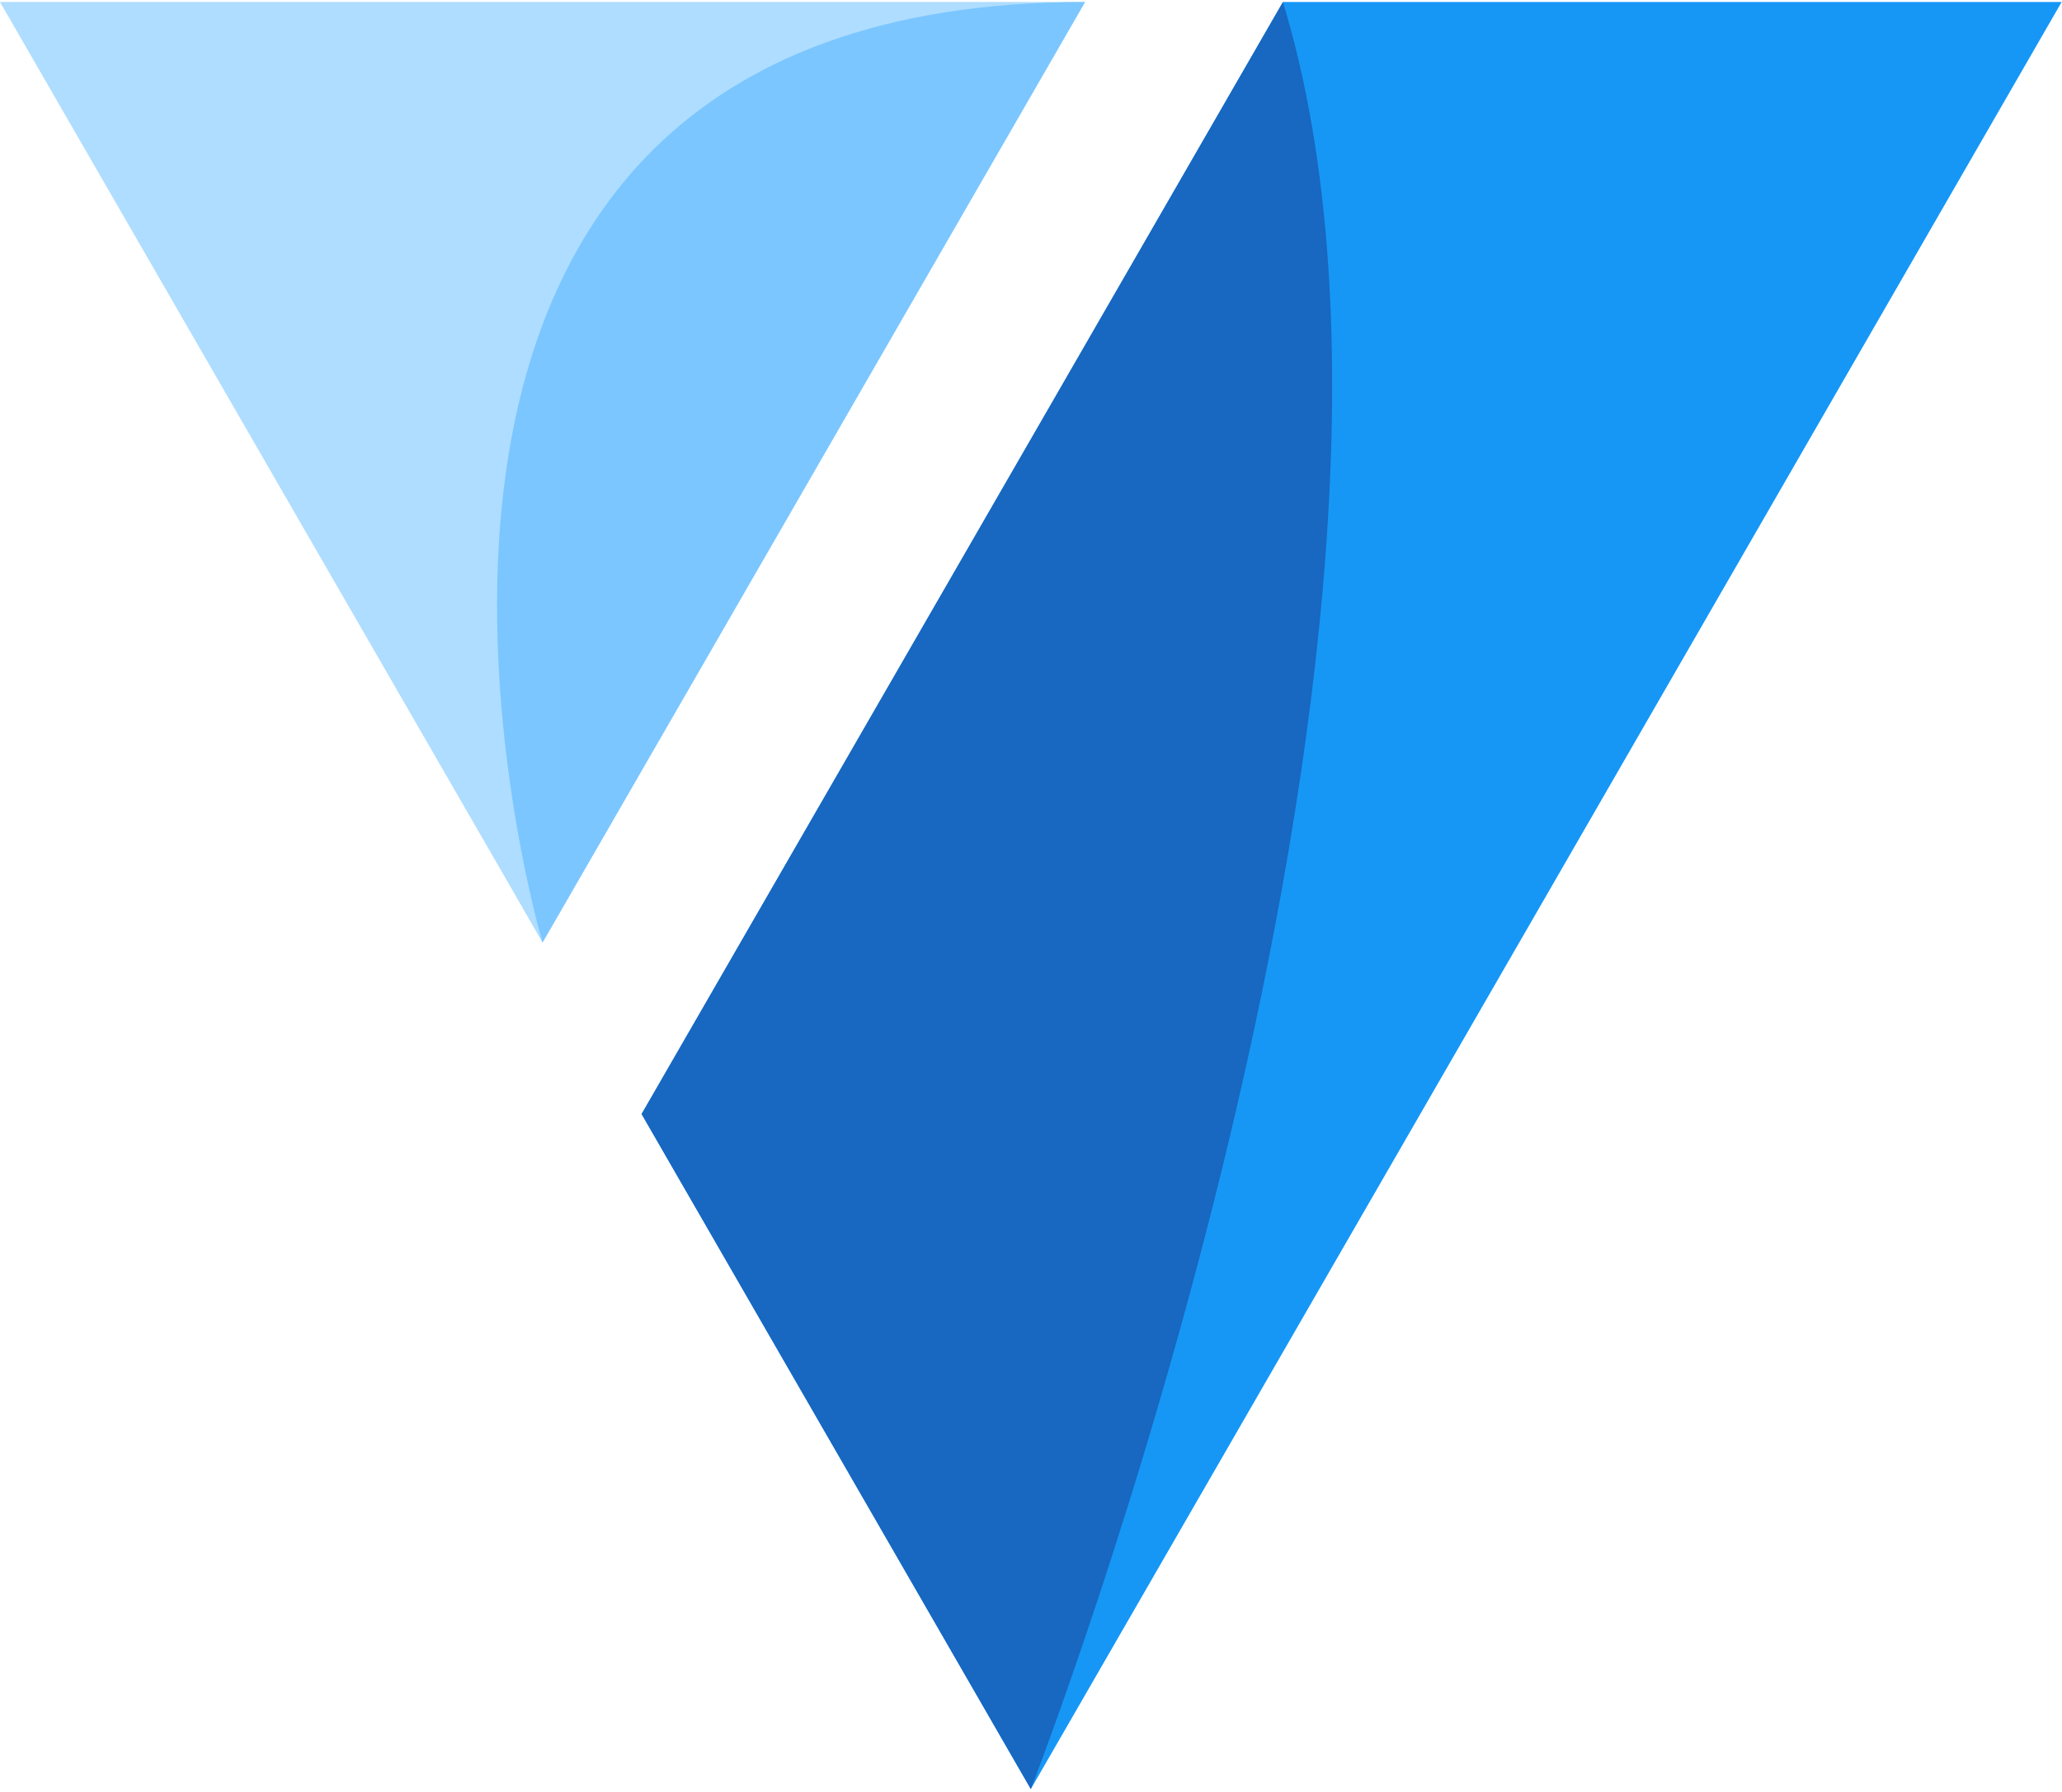
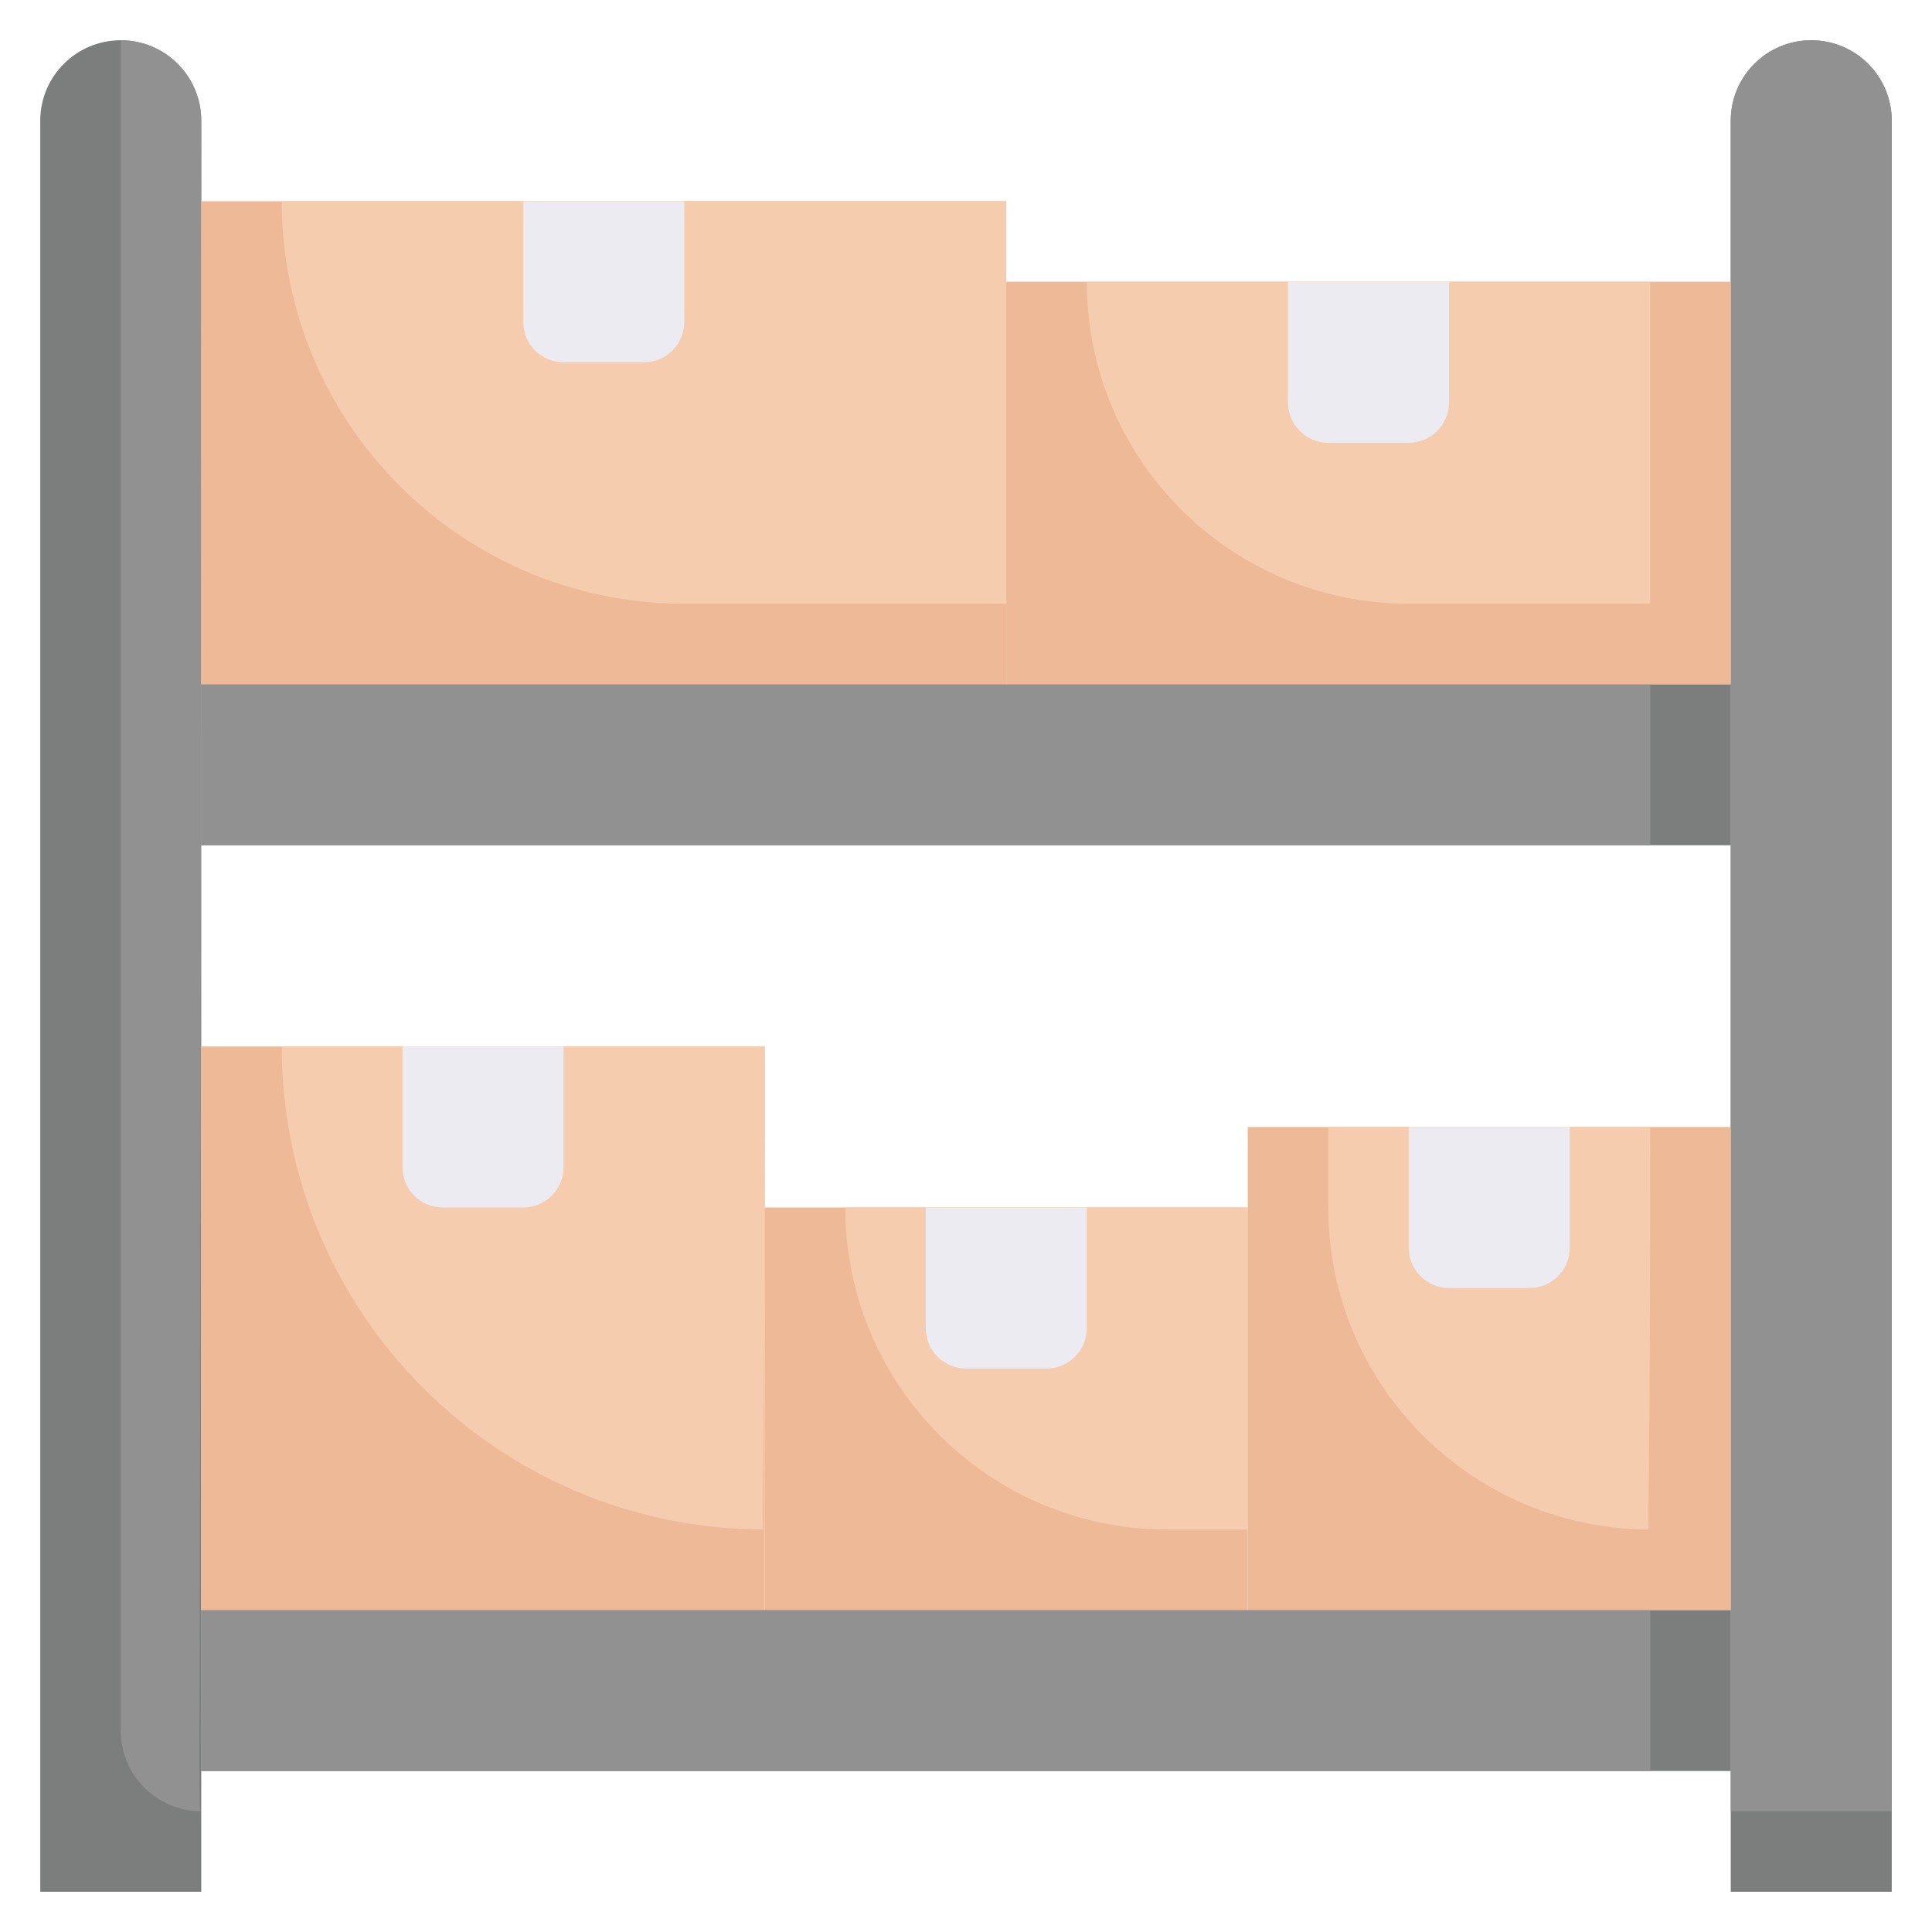
- <svg xmlns="http://www.w3.org/2000/svg" width="488" height="424" viewBox="0 0 488 424" fill="none">
-   <path d="M249.126 95.017L151.843 263.694L243.959 423.473L365.966 211.973L487.918 0.473H303.629L249.126 95.017Z" fill="#1697F6" />
-   <path d="M122.007 211.973L128.396 223.096L219.402 65.263L256.793 0.473H243.959H0L122.007 211.973Z" fill="#AEDDFF" />
-   <path d="M303.629 0.473C349.743 152.355 243.959 423.473 243.959 423.473L151.843 263.694L303.629 0.473Z" fill="#1867C0" />
-   <path d="M256.793 0.473C62.504 0.473 128.397 223.096 128.397 223.096L256.793 0.473Z" fill="#7BC6FF" />
+ <svg xmlns="http://www.w3.org/2000/svg" viewBox="0 0 48 48">
+   <defs>
+     <style>.cls-1{fill:#7c7d7d;}.cls-2{fill:#919191;}.cls-3{fill:#edb996;}.cls-4{fill:#f6ccaf;}.cls-5{fill:#edebf2;}</style>
+   </defs>
+   <g id="Stock_product" data-name="Stock product">
+     <path class="cls-1" d="M5,3V47H1V3A2,2,0,0,1,5,3Z" />
+     <path class="cls-2" d="M5,3c0,43.26-.1,42,0,42a2,2,0,0,1-2-2V1A2,2,0,0,1,5,3Z" />
+     <path class="cls-1" d="M47,3V47H43V3a2,2,0,0,1,4,0Z" />
+     <path class="cls-2" d="M47,3V45H43V3a2,2,0,0,1,4,0Z" />
+     <rect class="cls-1" x="5" y="40" width="38" height="4" />
+     <rect class="cls-2" x="5" y="40" width="36" height="4" />
+     <rect class="cls-1" x="5" y="17" width="38" height="4" />
+     <rect class="cls-2" x="5" y="17" width="36" height="4" />
+     <rect class="cls-3" x="5" y="26" width="14" height="14" />
+     <path class="cls-4" d="M19,26c0,12.64-.1,12,0,12A12,12,0,0,1,7,26Z" />
+     <rect class="cls-3" x="5" y="5" width="20" height="12" />
+     <path class="cls-4" d="M25,5V15H17A10,10,0,0,1,7,5Z" />
+     <rect class="cls-3" x="31" y="28" width="12" height="12" />
+     <path class="cls-4" d="M41,28c0,10.61-.1,10,0,10a8,8,0,0,1-8-8V28Z" />
+     <rect class="cls-3" x="19" y="30" width="12" height="10" />
+     <path class="cls-4" d="M31,30v8H29a8,8,0,0,1-8-8Z" />
+     <rect class="cls-3" x="25" y="7" width="18" height="10" />
+     <path class="cls-4" d="M41,7v8H35a8,8,0,0,1-8-8Z" />
+     <path class="cls-5" d="M13,5h4a0,0,0,0,1,0,0V8a1,1,0,0,1-1,1H14a1,1,0,0,1-1-1V5A0,0,0,0,1,13,5Z" />
+     <path class="cls-5" d="M32,7h4a0,0,0,0,1,0,0v3a1,1,0,0,1-1,1H33a1,1,0,0,1-1-1V7A0,0,0,0,1,32,7Z" />
+     <path class="cls-5" d="M10,26h4a0,0,0,0,1,0,0v3a1,1,0,0,1-1,1H11a1,1,0,0,1-1-1V26A0,0,0,0,1,10,26Z" />
+     <path class="cls-5" d="M23,30h4a0,0,0,0,1,0,0v3a1,1,0,0,1-1,1H24a1,1,0,0,1-1-1V30A0,0,0,0,1,23,30Z" />
+     <path class="cls-5" d="M35,28h4a0,0,0,0,1,0,0v3a1,1,0,0,1-1,1H36a1,1,0,0,1-1-1V28A0,0,0,0,1,35,28Z" />
+   </g>
</svg>
